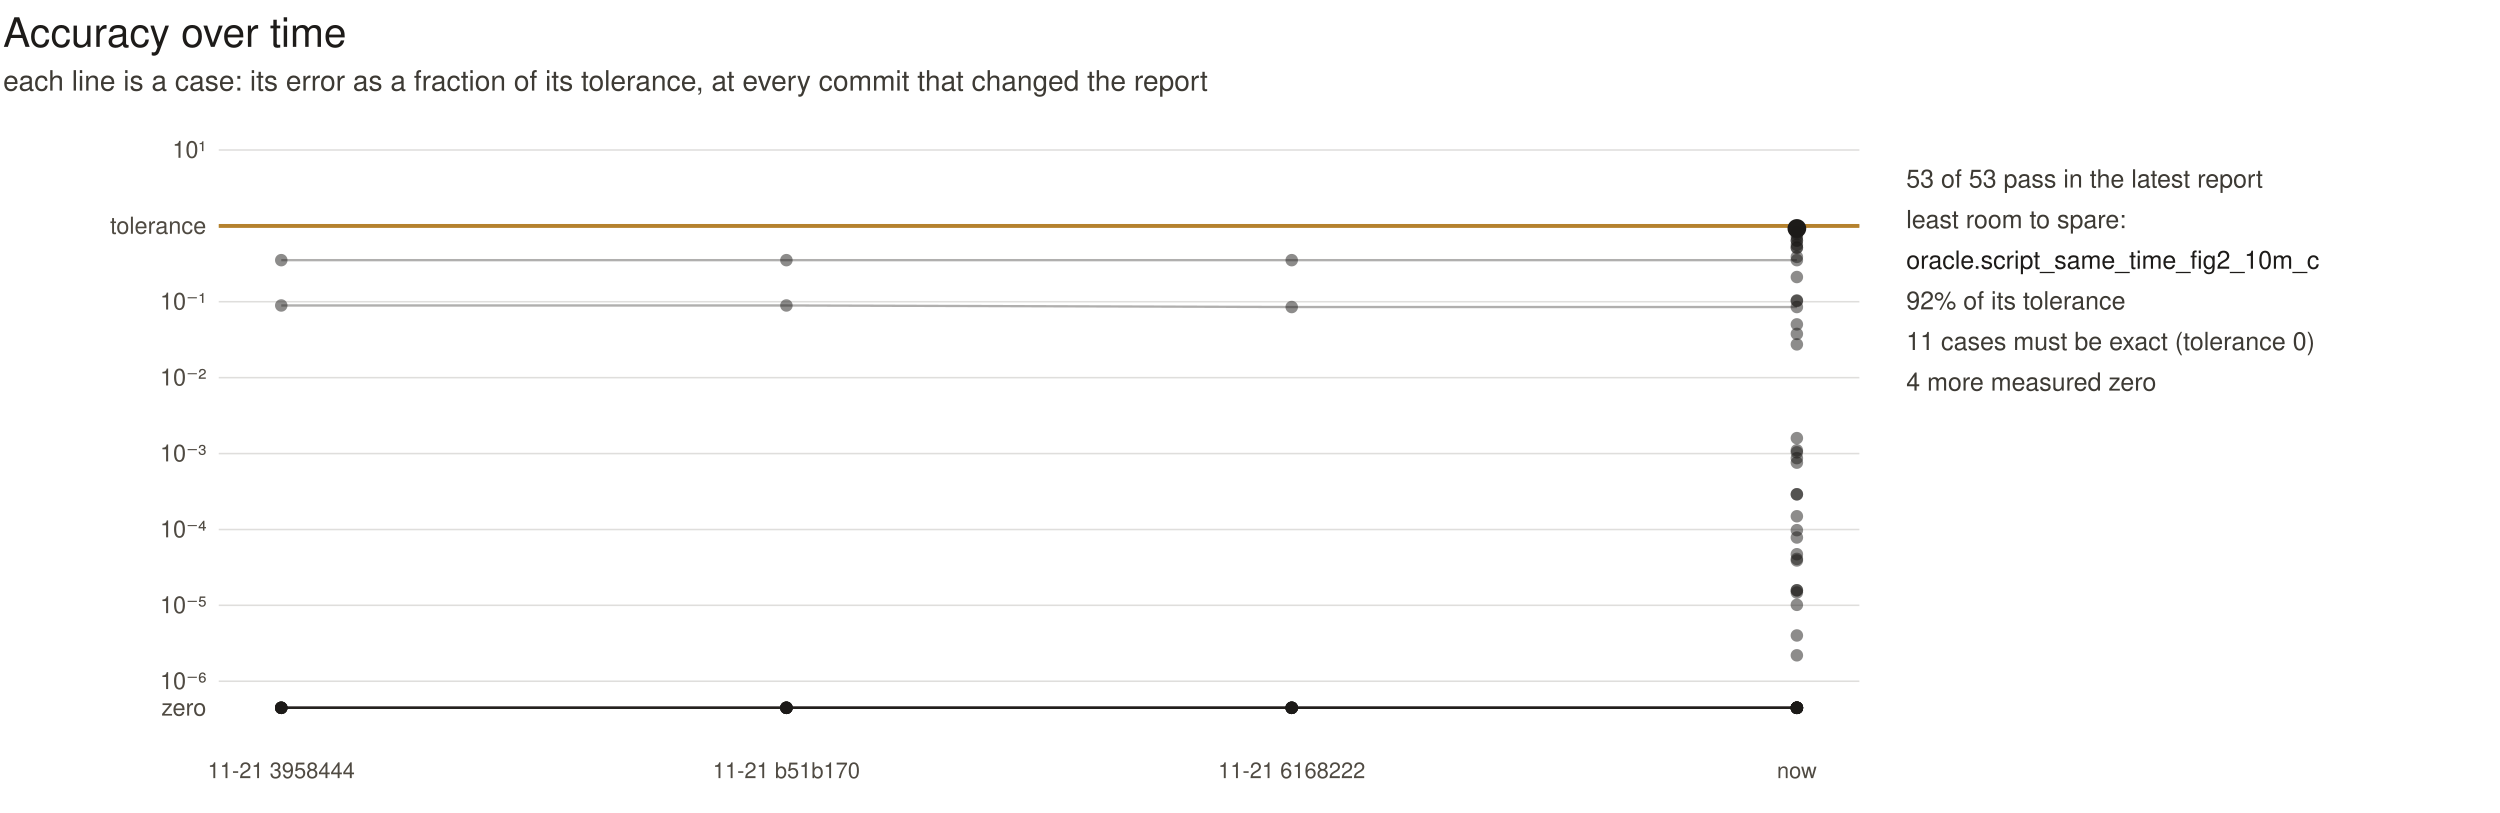
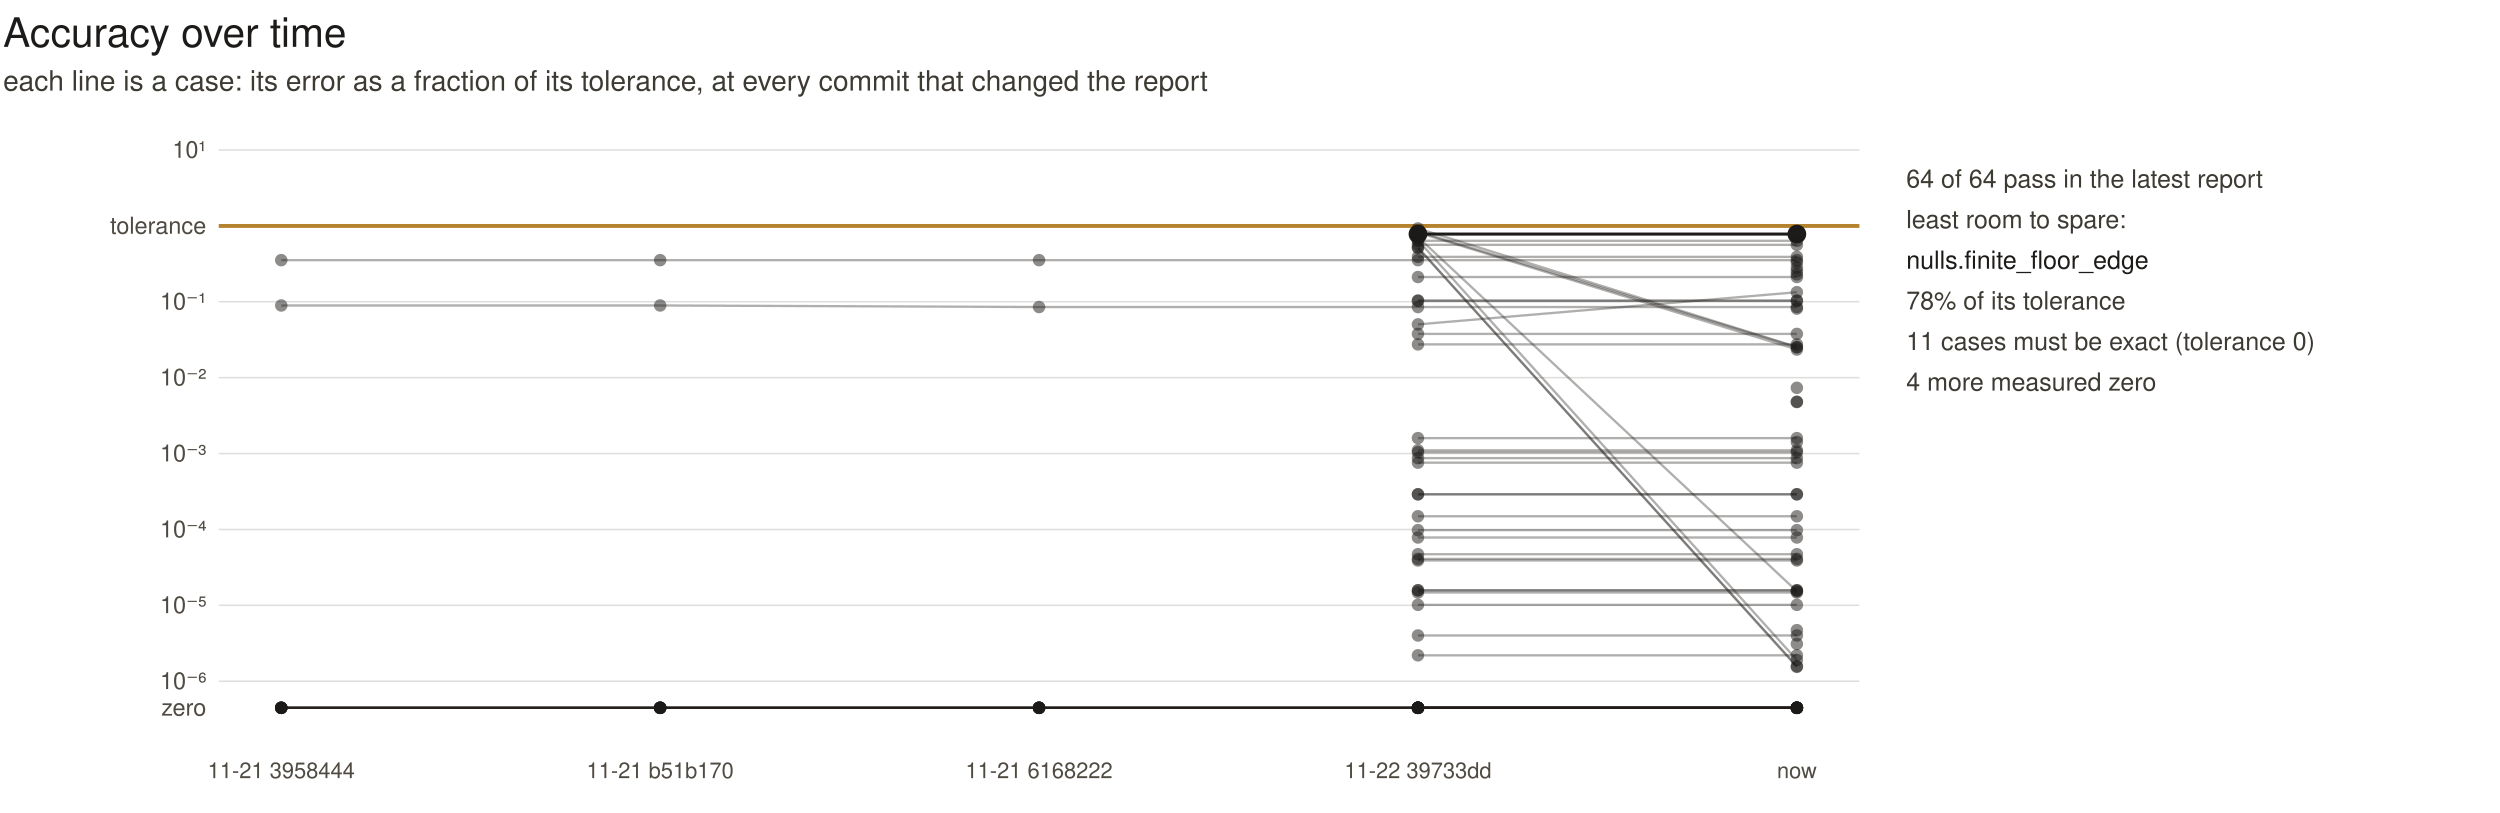
<svg xmlns="http://www.w3.org/2000/svg" viewBox="0 0 1600 520" width="1600" height="520" role="img" aria-label="Each validation case's error as a fraction of its tolerance over time">
  <style>.t{fill:#1d1b19;font-family:'Helvetica Neue',Helvetica,Arial,'Liberation Sans',Arimo,'Nimbus Sans','DejaVu Sans',sans-serif}.m{fill:#3d3a34}.w{fill:#4f4a42}.axis{stroke:#4f4a42;stroke-opacity:0.45;stroke-width:1.5;fill:none}.grid{stroke:#4f4a42;stroke-opacity:0.18;stroke-width:1}.dot{fill:#1d1b19}.ring{fill:none;stroke:#1d1b19;stroke-width:2}.line{stroke:#1d1b19;stroke-width:2;fill:none;stroke-linejoin:round}.thin{stroke:#1d1b19;stroke-opacity:0.35;stroke-width:1.5;fill:none}.tol{stroke:#b5822e;stroke-width:2.5;fill:none}.tolfill{fill:#b5822e}.dash{stroke:#b5822e;stroke-width:2;stroke-dasharray:6 5;fill:none}</style>
  <text class="t" x="2.0" y="30.0" font-size="26" font-weight="500" text-anchor="start">Accuracy over time</text>
  <text class="t m" x="2.0" y="58.0" font-size="18" font-weight="400" text-anchor="start">each line is a case: its error as a fraction of its tolerance, at every commit that changed the report</text>
  <line class="grid" x1="140" y1="436.0" x2="1190" y2="436.0" />
  <text class="t w" x="132.0" y="441.0" font-size="15" font-weight="400" text-anchor="end">10⁻⁶</text>
  <line class="grid" x1="140" y1="387.4" x2="1190" y2="387.4" />
  <text class="t w" x="132.0" y="392.4" font-size="15" font-weight="400" text-anchor="end">10⁻⁵</text>
  <line class="grid" x1="140" y1="338.9" x2="1190" y2="338.9" />
  <text class="t w" x="132.0" y="343.9" font-size="15" font-weight="400" text-anchor="end">10⁻⁴</text>
  <line class="grid" x1="140" y1="290.3" x2="1190" y2="290.3" />
  <text class="t w" x="132.0" y="295.3" font-size="15" font-weight="400" text-anchor="end">10⁻³</text>
  <line class="grid" x1="140" y1="241.7" x2="1190" y2="241.7" />
  <text class="t w" x="132.0" y="246.7" font-size="15" font-weight="400" text-anchor="end">10⁻²</text>
  <line class="grid" x1="140" y1="193.1" x2="1190" y2="193.1" />
  <text class="t w" x="132.0" y="198.1" font-size="15" font-weight="400" text-anchor="end">10⁻¹</text>
  <line class="grid" x1="140" y1="144.6" x2="1190" y2="144.6" />
  <text class="t w" x="132.0" y="149.6" font-size="15" font-weight="400" text-anchor="end">tolerance</text>
  <line class="grid" x1="140" y1="96.0" x2="1190" y2="96.0" />
  <text class="t w" x="132.0" y="101.0" font-size="15" font-weight="400" text-anchor="end">10¹</text>
  <text class="t w" x="132.0" y="458.0" font-size="15" font-weight="400" text-anchor="end">zero</text>
  <line class="tol" x1="140" y1="144.6" x2="1190" y2="144.6" />
-   <polyline class="thin" points="180.0,453.0 503.3,453.0 826.7,453.0 1150.0,453.0" />
-   <circle class="dot" cx="180.0" cy="453.0" r="4" fill-opacity="0.5" />
-   <circle class="dot" cx="503.3" cy="453.0" r="4" fill-opacity="0.5" />
-   <circle class="dot" cx="826.7" cy="453.0" r="4" fill-opacity="0.5" />
-   <circle class="dot" cx="1150.0" cy="453.0" r="4" fill-opacity="0.5" />
-   <circle class="dot" cx="1150.0" cy="453.0" r="4" fill-opacity="0.5" />
-   <polyline class="thin" points="180.0,453.0 503.3,453.0 826.7,453.0 1150.0,453.0" />
-   <circle class="dot" cx="180.0" cy="453.0" r="4" fill-opacity="0.5" />
-   <circle class="dot" cx="503.3" cy="453.0" r="4" fill-opacity="0.5" />
-   <circle class="dot" cx="826.7" cy="453.0" r="4" fill-opacity="0.5" />
-   <circle class="dot" cx="1150.0" cy="453.0" r="4" fill-opacity="0.5" />
+   <polyline class="thin" points="180.0,453.0 422.5,453.0 665.0,453.0 907.5,453.0 1150.0,453.0" />
+   <circle class="dot" cx="180.0" cy="453.0" r="4" fill-opacity="0.5" />
+   <circle class="dot" cx="422.5" cy="453.0" r="4" fill-opacity="0.5" />
+   <circle class="dot" cx="665.0" cy="453.0" r="4" fill-opacity="0.5" />
+   <circle class="dot" cx="907.5" cy="453.0" r="4" fill-opacity="0.5" />
+   <circle class="dot" cx="1150.0" cy="453.0" r="4" fill-opacity="0.5" />
+   <polyline class="thin" points="907.5,453.0 1150.0,453.0" />
+   <circle class="dot" cx="907.5" cy="453.0" r="4" fill-opacity="0.5" />
+   <circle class="dot" cx="1150.0" cy="453.0" r="4" fill-opacity="0.5" />
+   <polyline class="thin" points="180.0,453.0 422.5,453.0 665.0,453.0 907.5,453.0 1150.0,453.0" />
+   <circle class="dot" cx="180.0" cy="453.0" r="4" fill-opacity="0.5" />
+   <circle class="dot" cx="422.5" cy="453.0" r="4" fill-opacity="0.5" />
+   <circle class="dot" cx="665.0" cy="453.0" r="4" fill-opacity="0.5" />
+   <circle class="dot" cx="907.5" cy="453.0" r="4" fill-opacity="0.5" />
+   <circle class="dot" cx="1150.0" cy="453.0" r="4" fill-opacity="0.5" />
+   <polyline class="thin" points="907.5,339.3 1150.0,339.3" />
+   <circle class="dot" cx="907.5" cy="339.3" r="4" fill-opacity="0.5" />
  <circle class="dot" cx="1150.0" cy="339.3" r="4" fill-opacity="0.5" />
+   <polyline class="thin" points="907.5,192.3 1150.0,192.3" />
+   <circle class="dot" cx="907.5" cy="192.3" r="4" fill-opacity="0.5" />
  <circle class="dot" cx="1150.0" cy="192.3" r="4" fill-opacity="0.5" />
+   <polyline class="thin" points="907.5,316.4 1150.0,316.4" />
+   <circle class="dot" cx="907.5" cy="316.4" r="4" fill-opacity="0.5" />
  <circle class="dot" cx="1150.0" cy="316.4" r="4" fill-opacity="0.5" />
+   <polyline class="thin" points="907.5,213.7 1150.0,213.7" />
+   <circle class="dot" cx="907.5" cy="213.7" r="4" fill-opacity="0.5" />
  <circle class="dot" cx="1150.0" cy="213.7" r="4" fill-opacity="0.5" />
+   <polyline class="thin" points="907.5,377.8 1150.0,377.8" />
+   <circle class="dot" cx="907.5" cy="377.8" r="4" fill-opacity="0.5" />
  <circle class="dot" cx="1150.0" cy="377.8" r="4" fill-opacity="0.5" />
-   <polyline class="thin" points="180.0,453.0 503.3,453.0 826.7,453.0 1150.0,453.0" />
-   <circle class="dot" cx="180.0" cy="453.0" r="4" fill-opacity="0.5" />
-   <circle class="dot" cx="503.3" cy="453.0" r="4" fill-opacity="0.5" />
-   <circle class="dot" cx="826.7" cy="453.0" r="4" fill-opacity="0.5" />
-   <circle class="dot" cx="1150.0" cy="453.0" r="4" fill-opacity="0.5" />
-   <circle class="dot" cx="1150.0" cy="149.8" r="4" fill-opacity="0.5" />
-   <circle class="dot" cx="1150.0" cy="453.0" r="4" fill-opacity="0.5" />
-   <circle class="dot" cx="1150.0" cy="453.0" r="4" fill-opacity="0.5" />
+   <polyline class="thin" points="180.0,453.0 422.5,453.0 665.0,453.0 907.5,453.0 1150.0,453.0" />
+   <circle class="dot" cx="180.0" cy="453.0" r="4" fill-opacity="0.5" />
+   <circle class="dot" cx="422.5" cy="453.0" r="4" fill-opacity="0.5" />
+   <circle class="dot" cx="665.0" cy="453.0" r="4" fill-opacity="0.5" />
+   <circle class="dot" cx="907.5" cy="453.0" r="4" fill-opacity="0.5" />
+   <circle class="dot" cx="1150.0" cy="453.0" r="4" fill-opacity="0.5" />
+   <polyline class="line" points="907.5,149.8 1150.0,149.8" />
+   <circle class="dot" cx="907.5" cy="149.8" r="6" fill-opacity="1" />
+   <circle class="dot" cx="1150.0" cy="149.8" r="6" fill-opacity="1" />
+   <polyline class="thin" points="907.5,453.0 1150.0,453.0" />
+   <circle class="dot" cx="907.5" cy="453.0" r="4" fill-opacity="0.5" />
+   <circle class="dot" cx="1150.0" cy="453.0" r="4" fill-opacity="0.5" />
+   <polyline class="thin" points="907.5,453.0 1150.0,453.0" />
+   <circle class="dot" cx="907.5" cy="453.0" r="4" fill-opacity="0.5" />
+   <circle class="dot" cx="1150.0" cy="453.0" r="4" fill-opacity="0.5" />
+   <polyline class="thin" points="907.5,220.4 1150.0,220.4" />
+   <circle class="dot" cx="907.5" cy="220.4" r="4" fill-opacity="0.5" />
  <circle class="dot" cx="1150.0" cy="220.4" r="4" fill-opacity="0.5" />
-   <circle class="dot" cx="1150.0" cy="453.0" r="4" fill-opacity="0.5" />
+   <polyline class="thin" points="907.5,453.0 1150.0,453.0" />
+   <circle class="dot" cx="907.5" cy="453.0" r="4" fill-opacity="0.5" />
+   <circle class="dot" cx="1150.0" cy="453.0" r="4" fill-opacity="0.5" />
+   <polyline class="thin" points="907.5,406.7 1150.0,406.7" />
+   <circle class="dot" cx="907.5" cy="406.7" r="4" fill-opacity="0.5" />
  <circle class="dot" cx="1150.0" cy="406.7" r="4" fill-opacity="0.5" />
+   <polyline class="thin" points="907.5,154.1 1150.0,154.1" />
+   <circle class="dot" cx="907.5" cy="154.1" r="4" fill-opacity="0.5" />
  <circle class="dot" cx="1150.0" cy="154.1" r="4" fill-opacity="0.5" />
+   <circle class="dot" cx="1150.0" cy="168.0" r="4" fill-opacity="0.5" />
+   <circle class="dot" cx="1150.0" cy="197.5" r="4" fill-opacity="0.5" />
+   <circle class="dot" cx="1150.0" cy="175.6" r="4" fill-opacity="0.5" />
+   <circle class="dot" cx="1150.0" cy="171.3" r="4" fill-opacity="0.5" />
+   <circle class="dot" cx="1150.0" cy="173.5" r="4" fill-opacity="0.5" />
+   <circle class="dot" cx="1150.0" cy="257.3" r="4" fill-opacity="0.5" />
+   <circle class="dot" cx="1150.0" cy="257.1" r="4" fill-opacity="0.5" />
+   <circle class="dot" cx="1150.0" cy="248.2" r="4" fill-opacity="0.5" />
+   <polyline class="thin" points="907.5,344.0 1150.0,344.0" />
+   <circle class="dot" cx="907.5" cy="344.0" r="4" fill-opacity="0.5" />
  <circle class="dot" cx="1150.0" cy="344.0" r="4" fill-opacity="0.5" />
+   <polyline class="thin" points="907.5,280.4 1150.0,280.4" />
+   <circle class="dot" cx="907.5" cy="280.4" r="4" fill-opacity="0.5" />
  <circle class="dot" cx="1150.0" cy="280.4" r="4" fill-opacity="0.5" />
+   <polyline class="thin" points="907.5,330.4 1150.0,330.4" />
+   <circle class="dot" cx="907.5" cy="330.4" r="4" fill-opacity="0.5" />
  <circle class="dot" cx="1150.0" cy="330.4" r="4" fill-opacity="0.5" />
+   <polyline class="thin" points="907.5,289.5 1150.0,289.5" />
+   <circle class="dot" cx="907.5" cy="289.5" r="4" fill-opacity="0.5" />
  <circle class="dot" cx="1150.0" cy="289.5" r="4" fill-opacity="0.5" />
+   <polyline class="thin" points="907.5,316.3 1150.0,316.3" />
+   <circle class="dot" cx="907.5" cy="316.3" r="4" fill-opacity="0.5" />
  <circle class="dot" cx="1150.0" cy="316.3" r="4" fill-opacity="0.5" />
+   <polyline class="thin" points="907.5,358.7 1150.0,358.7" />
+   <circle class="dot" cx="907.5" cy="358.7" r="4" fill-opacity="0.5" />
  <circle class="dot" cx="1150.0" cy="358.7" r="4" fill-opacity="0.5" />
+   <polyline class="thin" points="907.5,357.7 1150.0,357.7" />
+   <circle class="dot" cx="907.5" cy="357.7" r="4" fill-opacity="0.5" />
  <circle class="dot" cx="1150.0" cy="357.7" r="4" fill-opacity="0.5" />
+   <polyline class="thin" points="907.5,354.7 1150.0,354.7" />
+   <circle class="dot" cx="907.5" cy="354.7" r="4" fill-opacity="0.5" />
  <circle class="dot" cx="1150.0" cy="354.7" r="4" fill-opacity="0.5" />
+   <polyline class="thin" points="907.5,156.7 1150.0,156.7" />
+   <circle class="dot" cx="907.5" cy="156.7" r="4" fill-opacity="0.5" />
  <circle class="dot" cx="1150.0" cy="156.7" r="4" fill-opacity="0.5" />
-   <circle class="dot" cx="1150.0" cy="151.7" r="4" fill-opacity="0.5" />
-   <circle class="dot" cx="1150.0" cy="207.6" r="4" fill-opacity="0.5" />
-   <circle class="dot" cx="1150.0" cy="148.8" r="4" fill-opacity="0.5" />
-   <circle class="dot" cx="1150.0" cy="146.2" r="6" fill-opacity="1" />
-   <circle class="dot" cx="1150.0" cy="148.2" r="4" fill-opacity="0.5" />
-   <circle class="dot" cx="1150.0" cy="158.4" r="4" fill-opacity="0.5" />
-   <circle class="dot" cx="1150.0" cy="158.6" r="4" fill-opacity="0.5" />
-   <circle class="dot" cx="1150.0" cy="153.8" r="4" fill-opacity="0.5" />
+   <polyline class="thin" points="907.5,151.7 1150.0,378.4" />
+   <circle class="dot" cx="907.5" cy="151.7" r="4" fill-opacity="0.5" />
+   <circle class="dot" cx="1150.0" cy="378.4" r="4" fill-opacity="0.5" />
+   <polyline class="thin" points="907.5,207.6 1150.0,187.0" />
+   <circle class="dot" cx="907.5" cy="207.6" r="4" fill-opacity="0.5" />
+   <circle class="dot" cx="1150.0" cy="187.0" r="4" fill-opacity="0.5" />
+   <polyline class="thin" points="907.5,148.8 1150.0,223.7" />
+   <circle class="dot" cx="907.5" cy="148.8" r="4" fill-opacity="0.5" />
+   <circle class="dot" cx="1150.0" cy="223.7" r="4" fill-opacity="0.5" />
+   <polyline class="thin" points="907.5,146.2 1150.0,222.1" />
+   <circle class="dot" cx="907.5" cy="146.2" r="4" fill-opacity="0.5" />
+   <circle class="dot" cx="1150.0" cy="222.1" r="4" fill-opacity="0.5" />
+   <polyline class="thin" points="907.5,148.2 1150.0,222.3" />
+   <circle class="dot" cx="907.5" cy="148.2" r="4" fill-opacity="0.5" />
+   <circle class="dot" cx="1150.0" cy="222.3" r="4" fill-opacity="0.5" />
+   <polyline class="thin" points="907.5,158.4 1150.0,426.8" />
+   <circle class="dot" cx="907.5" cy="158.4" r="4" fill-opacity="0.5" />
+   <circle class="dot" cx="1150.0" cy="426.8" r="4" fill-opacity="0.5" />
+   <polyline class="thin" points="907.5,158.6 1150.0,426.4" />
+   <circle class="dot" cx="907.5" cy="158.6" r="4" fill-opacity="0.5" />
+   <circle class="dot" cx="1150.0" cy="426.4" r="4" fill-opacity="0.5" />
+   <polyline class="thin" points="907.5,153.8 1150.0,422.4" />
+   <circle class="dot" cx="907.5" cy="153.8" r="4" fill-opacity="0.5" />
+   <circle class="dot" cx="1150.0" cy="422.4" r="4" fill-opacity="0.5" />
+   <polyline class="thin" points="907.5,377.8 1150.0,377.8" />
+   <circle class="dot" cx="907.5" cy="377.8" r="4" fill-opacity="0.5" />
  <circle class="dot" cx="1150.0" cy="377.8" r="4" fill-opacity="0.5" />
+   <polyline class="thin" points="907.5,387.1 1150.0,387.1" />
+   <circle class="dot" cx="907.5" cy="387.1" r="4" fill-opacity="0.5" />
  <circle class="dot" cx="1150.0" cy="387.1" r="4" fill-opacity="0.5" />
+   <polyline class="thin" points="907.5,379.2 1150.0,379.2" />
+   <circle class="dot" cx="907.5" cy="379.2" r="4" fill-opacity="0.5" />
  <circle class="dot" cx="1150.0" cy="379.2" r="4" fill-opacity="0.5" />
+   <polyline class="thin" points="907.5,419.4 1150.0,419.4" />
+   <circle class="dot" cx="907.5" cy="419.4" r="4" fill-opacity="0.5" />
  <circle class="dot" cx="1150.0" cy="419.4" r="4" fill-opacity="0.5" />
-   <polyline class="thin" points="180.0,453.0 503.3,453.0 826.7,453.0 1150.0,453.0" />
-   <circle class="dot" cx="180.0" cy="453.0" r="4" fill-opacity="0.5" />
-   <circle class="dot" cx="503.3" cy="453.0" r="4" fill-opacity="0.5" />
-   <circle class="dot" cx="826.7" cy="453.0" r="4" fill-opacity="0.5" />
-   <circle class="dot" cx="1150.0" cy="453.0" r="4" fill-opacity="0.5" />
-   <polyline class="thin" points="503.3,453.0 826.7,453.0 1150.0,453.0" />
-   <circle class="dot" cx="503.3" cy="453.0" r="4" fill-opacity="0.5" />
-   <circle class="dot" cx="826.7" cy="453.0" r="4" fill-opacity="0.5" />
-   <circle class="dot" cx="1150.0" cy="453.0" r="4" fill-opacity="0.5" />
-   <polyline class="thin" points="180.0,195.5 503.3,195.5 826.7,196.5 1150.0,196.5" />
+   <polyline class="thin" points="180.0,453.0 422.5,453.0 665.0,453.0 907.5,453.0 1150.0,453.0" />
+   <circle class="dot" cx="180.0" cy="453.0" r="4" fill-opacity="0.5" />
+   <circle class="dot" cx="422.5" cy="453.0" r="4" fill-opacity="0.5" />
+   <circle class="dot" cx="665.0" cy="453.0" r="4" fill-opacity="0.5" />
+   <circle class="dot" cx="907.5" cy="453.0" r="4" fill-opacity="0.5" />
+   <circle class="dot" cx="1150.0" cy="453.0" r="4" fill-opacity="0.5" />
+   <polyline class="thin" points="422.5,453.0 665.0,453.0 907.5,453.0 1150.0,453.0" />
+   <circle class="dot" cx="422.5" cy="453.0" r="4" fill-opacity="0.5" />
+   <circle class="dot" cx="665.0" cy="453.0" r="4" fill-opacity="0.5" />
+   <circle class="dot" cx="907.5" cy="453.0" r="4" fill-opacity="0.5" />
+   <circle class="dot" cx="1150.0" cy="453.0" r="4" fill-opacity="0.5" />
+   <polyline class="thin" points="180.0,195.5 422.5,195.5 665.0,196.5 907.5,196.5 1150.0,196.5" />
  <circle class="dot" cx="180.0" cy="195.5" r="4" fill-opacity="0.5" />
-   <circle class="dot" cx="503.3" cy="195.5" r="4" fill-opacity="0.5" />
-   <circle class="dot" cx="826.7" cy="196.5" r="4" fill-opacity="0.5" />
+   <circle class="dot" cx="422.5" cy="195.5" r="4" fill-opacity="0.5" />
+   <circle class="dot" cx="665.0" cy="196.5" r="4" fill-opacity="0.5" />
+   <circle class="dot" cx="907.5" cy="196.5" r="4" fill-opacity="0.5" />
  <circle class="dot" cx="1150.0" cy="196.5" r="4" fill-opacity="0.5" />
-   <polyline class="thin" points="180.0,166.5 503.3,166.5 826.7,166.5 1150.0,166.5" />
+   <polyline class="thin" points="180.0,166.5 422.5,166.5 665.0,166.5 907.5,166.5 1150.0,166.5" />
  <circle class="dot" cx="180.0" cy="166.5" r="4" fill-opacity="0.5" />
-   <circle class="dot" cx="503.3" cy="166.5" r="4" fill-opacity="0.5" />
-   <circle class="dot" cx="826.7" cy="166.5" r="4" fill-opacity="0.5" />
+   <circle class="dot" cx="422.5" cy="166.5" r="4" fill-opacity="0.5" />
+   <circle class="dot" cx="665.0" cy="166.5" r="4" fill-opacity="0.5" />
+   <circle class="dot" cx="907.5" cy="166.5" r="4" fill-opacity="0.5" />
  <circle class="dot" cx="1150.0" cy="166.5" r="4" fill-opacity="0.5" />
-   <polyline class="thin" points="180.0,453.0 503.3,453.0 826.7,453.0 1150.0,453.0" />
-   <circle class="dot" cx="180.0" cy="453.0" r="4" fill-opacity="0.5" />
-   <circle class="dot" cx="503.3" cy="453.0" r="4" fill-opacity="0.5" />
-   <circle class="dot" cx="826.7" cy="453.0" r="4" fill-opacity="0.5" />
-   <circle class="dot" cx="1150.0" cy="453.0" r="4" fill-opacity="0.5" />
+   <polyline class="thin" points="180.0,453.0 422.5,453.0 665.0,453.0 907.5,453.0 1150.0,453.0" />
+   <circle class="dot" cx="180.0" cy="453.0" r="4" fill-opacity="0.5" />
+   <circle class="dot" cx="422.5" cy="453.0" r="4" fill-opacity="0.5" />
+   <circle class="dot" cx="665.0" cy="453.0" r="4" fill-opacity="0.5" />
+   <circle class="dot" cx="907.5" cy="453.0" r="4" fill-opacity="0.5" />
+   <circle class="dot" cx="1150.0" cy="453.0" r="4" fill-opacity="0.5" />
+   <polyline class="thin" points="907.5,177.3 1150.0,177.3" />
+   <circle class="dot" cx="907.5" cy="177.3" r="4" fill-opacity="0.5" />
  <circle class="dot" cx="1150.0" cy="177.3" r="4" fill-opacity="0.5" />
-   <circle class="dot" cx="1150.0" cy="453.0" r="4" fill-opacity="0.5" />
+   <polyline class="thin" points="907.5,453.0 1150.0,453.0" />
+   <circle class="dot" cx="907.5" cy="453.0" r="4" fill-opacity="0.5" />
+   <circle class="dot" cx="1150.0" cy="453.0" r="4" fill-opacity="0.5" />
+   <polyline class="thin" points="907.5,192.6 1150.0,192.6" />
+   <circle class="dot" cx="907.5" cy="192.6" r="4" fill-opacity="0.5" />
  <circle class="dot" cx="1150.0" cy="192.6" r="4" fill-opacity="0.5" />
+   <polyline class="thin" points="907.5,296.1 1150.0,296.1" />
+   <circle class="dot" cx="907.5" cy="296.1" r="4" fill-opacity="0.5" />
  <circle class="dot" cx="1150.0" cy="296.1" r="4" fill-opacity="0.5" />
-   <circle class="dot" cx="1150.0" cy="453.0" r="4" fill-opacity="0.5" />
+   <polyline class="thin" points="907.5,453.0 1150.0,453.0" />
+   <circle class="dot" cx="907.5" cy="453.0" r="4" fill-opacity="0.5" />
+   <circle class="dot" cx="1150.0" cy="453.0" r="4" fill-opacity="0.5" />
+   <polyline class="thin" points="907.5,288.2 1150.0,288.2" />
+   <circle class="dot" cx="907.5" cy="288.2" r="4" fill-opacity="0.5" />
  <circle class="dot" cx="1150.0" cy="288.2" r="4" fill-opacity="0.5" />
+   <polyline class="thin" points="907.5,293.2 1150.0,293.2" />
+   <circle class="dot" cx="907.5" cy="293.2" r="4" fill-opacity="0.5" />
  <circle class="dot" cx="1150.0" cy="293.2" r="4" fill-opacity="0.5" />
-   <polyline class="thin" points="180.0,453.0 503.3,453.0 826.7,453.0 1150.0,453.0" />
-   <circle class="dot" cx="180.0" cy="453.0" r="4" fill-opacity="0.5" />
-   <circle class="dot" cx="503.3" cy="453.0" r="4" fill-opacity="0.5" />
-   <circle class="dot" cx="826.7" cy="453.0" r="4" fill-opacity="0.5" />
-   <circle class="dot" cx="1150.0" cy="453.0" r="4" fill-opacity="0.5" />
-   <polyline class="thin" points="180.0,453.0 503.3,453.0 826.7,453.0 1150.0,453.0" />
-   <circle class="dot" cx="180.0" cy="453.0" r="4" fill-opacity="0.5" />
-   <circle class="dot" cx="503.3" cy="453.0" r="4" fill-opacity="0.5" />
-   <circle class="dot" cx="826.7" cy="453.0" r="4" fill-opacity="0.5" />
-   <circle class="dot" cx="1150.0" cy="453.0" r="4" fill-opacity="0.5" />
+   <polyline class="thin" points="180.0,453.0 422.5,453.0 665.0,453.0 907.5,453.0 1150.0,453.0" />
+   <circle class="dot" cx="180.0" cy="453.0" r="4" fill-opacity="0.5" />
+   <circle class="dot" cx="422.5" cy="453.0" r="4" fill-opacity="0.5" />
+   <circle class="dot" cx="665.0" cy="453.0" r="4" fill-opacity="0.5" />
+   <circle class="dot" cx="907.5" cy="453.0" r="4" fill-opacity="0.5" />
+   <circle class="dot" cx="1150.0" cy="453.0" r="4" fill-opacity="0.5" />
+   <polyline class="thin" points="180.0,453.0 422.5,453.0 665.0,453.0 907.5,453.0 1150.0,453.0" />
+   <circle class="dot" cx="180.0" cy="453.0" r="4" fill-opacity="0.5" />
+   <circle class="dot" cx="422.5" cy="453.0" r="4" fill-opacity="0.5" />
+   <circle class="dot" cx="665.0" cy="453.0" r="4" fill-opacity="0.5" />
+   <circle class="dot" cx="907.5" cy="453.0" r="4" fill-opacity="0.5" />
+   <circle class="dot" cx="1150.0" cy="453.0" r="4" fill-opacity="0.5" />
+   <polyline class="thin" points="907.5,164.4 1150.0,164.4" />
+   <circle class="dot" cx="907.5" cy="164.4" r="4" fill-opacity="0.5" />
  <circle class="dot" cx="1150.0" cy="164.4" r="4" fill-opacity="0.5" />
-   <polyline class="thin" points="180.0,453.0 503.3,453.0 826.7,453.0 1150.0,453.0" />
-   <circle class="dot" cx="180.0" cy="453.0" r="4" fill-opacity="0.5" />
-   <circle class="dot" cx="503.3" cy="453.0" r="4" fill-opacity="0.5" />
-   <circle class="dot" cx="826.7" cy="453.0" r="4" fill-opacity="0.5" />
+   <circle class="dot" cx="1150.0" cy="282.9" r="4" fill-opacity="0.5" />
+   <circle class="dot" cx="1150.0" cy="412.1" r="4" fill-opacity="0.5" />
+   <circle class="dot" cx="1150.0" cy="403.3" r="4" fill-opacity="0.5" />
+   <polyline class="thin" points="180.0,453.0 422.5,453.0 665.0,453.0 907.5,453.0 1150.0,453.0" />
+   <circle class="dot" cx="180.0" cy="453.0" r="4" fill-opacity="0.5" />
+   <circle class="dot" cx="422.5" cy="453.0" r="4" fill-opacity="0.5" />
+   <circle class="dot" cx="665.0" cy="453.0" r="4" fill-opacity="0.5" />
+   <circle class="dot" cx="907.5" cy="453.0" r="4" fill-opacity="0.5" />
  <circle class="dot" cx="1150.0" cy="453.0" r="4" fill-opacity="0.5" />
  <text class="t w" x="180.0" y="498.0" font-size="14" font-weight="400" text-anchor="middle">11-21 3958444</text>
-   <text class="t w" x="503.3" y="498.0" font-size="14" font-weight="400" text-anchor="middle">11-21 b51b170</text>
-   <text class="t w" x="826.7" y="498.0" font-size="14" font-weight="400" text-anchor="middle">11-21 6168222</text>
+   <text class="t w" x="422.5" y="498.0" font-size="14" font-weight="400" text-anchor="middle">11-21 b51b170</text>
+   <text class="t w" x="665.0" y="498.0" font-size="14" font-weight="400" text-anchor="middle">11-21 6168222</text>
+   <text class="t w" x="907.5" y="498.0" font-size="14" font-weight="400" text-anchor="middle">11-22 39733dd</text>
  <text class="t w" x="1150.0" y="498.0" font-size="14" font-weight="400" text-anchor="middle">now</text>
-   <text class="t m" x="1220.0" y="120.0" font-size="16" font-weight="400" text-anchor="start">53 of 53 pass in the latest report</text>
+   <text class="t m" x="1220.0" y="120.0" font-size="16" font-weight="400" text-anchor="start">64 of 64 pass in the latest report</text>
  <text class="t m" x="1220.0" y="146.0" font-size="16" font-weight="400" text-anchor="start">least room to spare:</text>
-   <text class="t" x="1220.0" y="172.0" font-size="16" font-weight="500" text-anchor="start">oracle.script_same_time_fig2_10m_c</text>
-   <text class="t m" x="1220.0" y="198.0" font-size="16" font-weight="400" text-anchor="start">92% of its tolerance</text>
+   <text class="t" x="1220.0" y="172.0" font-size="16" font-weight="500" text-anchor="start">nulls.finite_floor_edge</text>
+   <text class="t m" x="1220.0" y="198.0" font-size="16" font-weight="400" text-anchor="start">78% of its tolerance</text>
  <text class="t m" x="1220.0" y="224.0" font-size="16" font-weight="400" text-anchor="start">11 cases must be exact (tolerance 0)</text>
  <text class="t m" x="1220.0" y="250.0" font-size="16" font-weight="400" text-anchor="start">4 more measured zero</text>
</svg>
